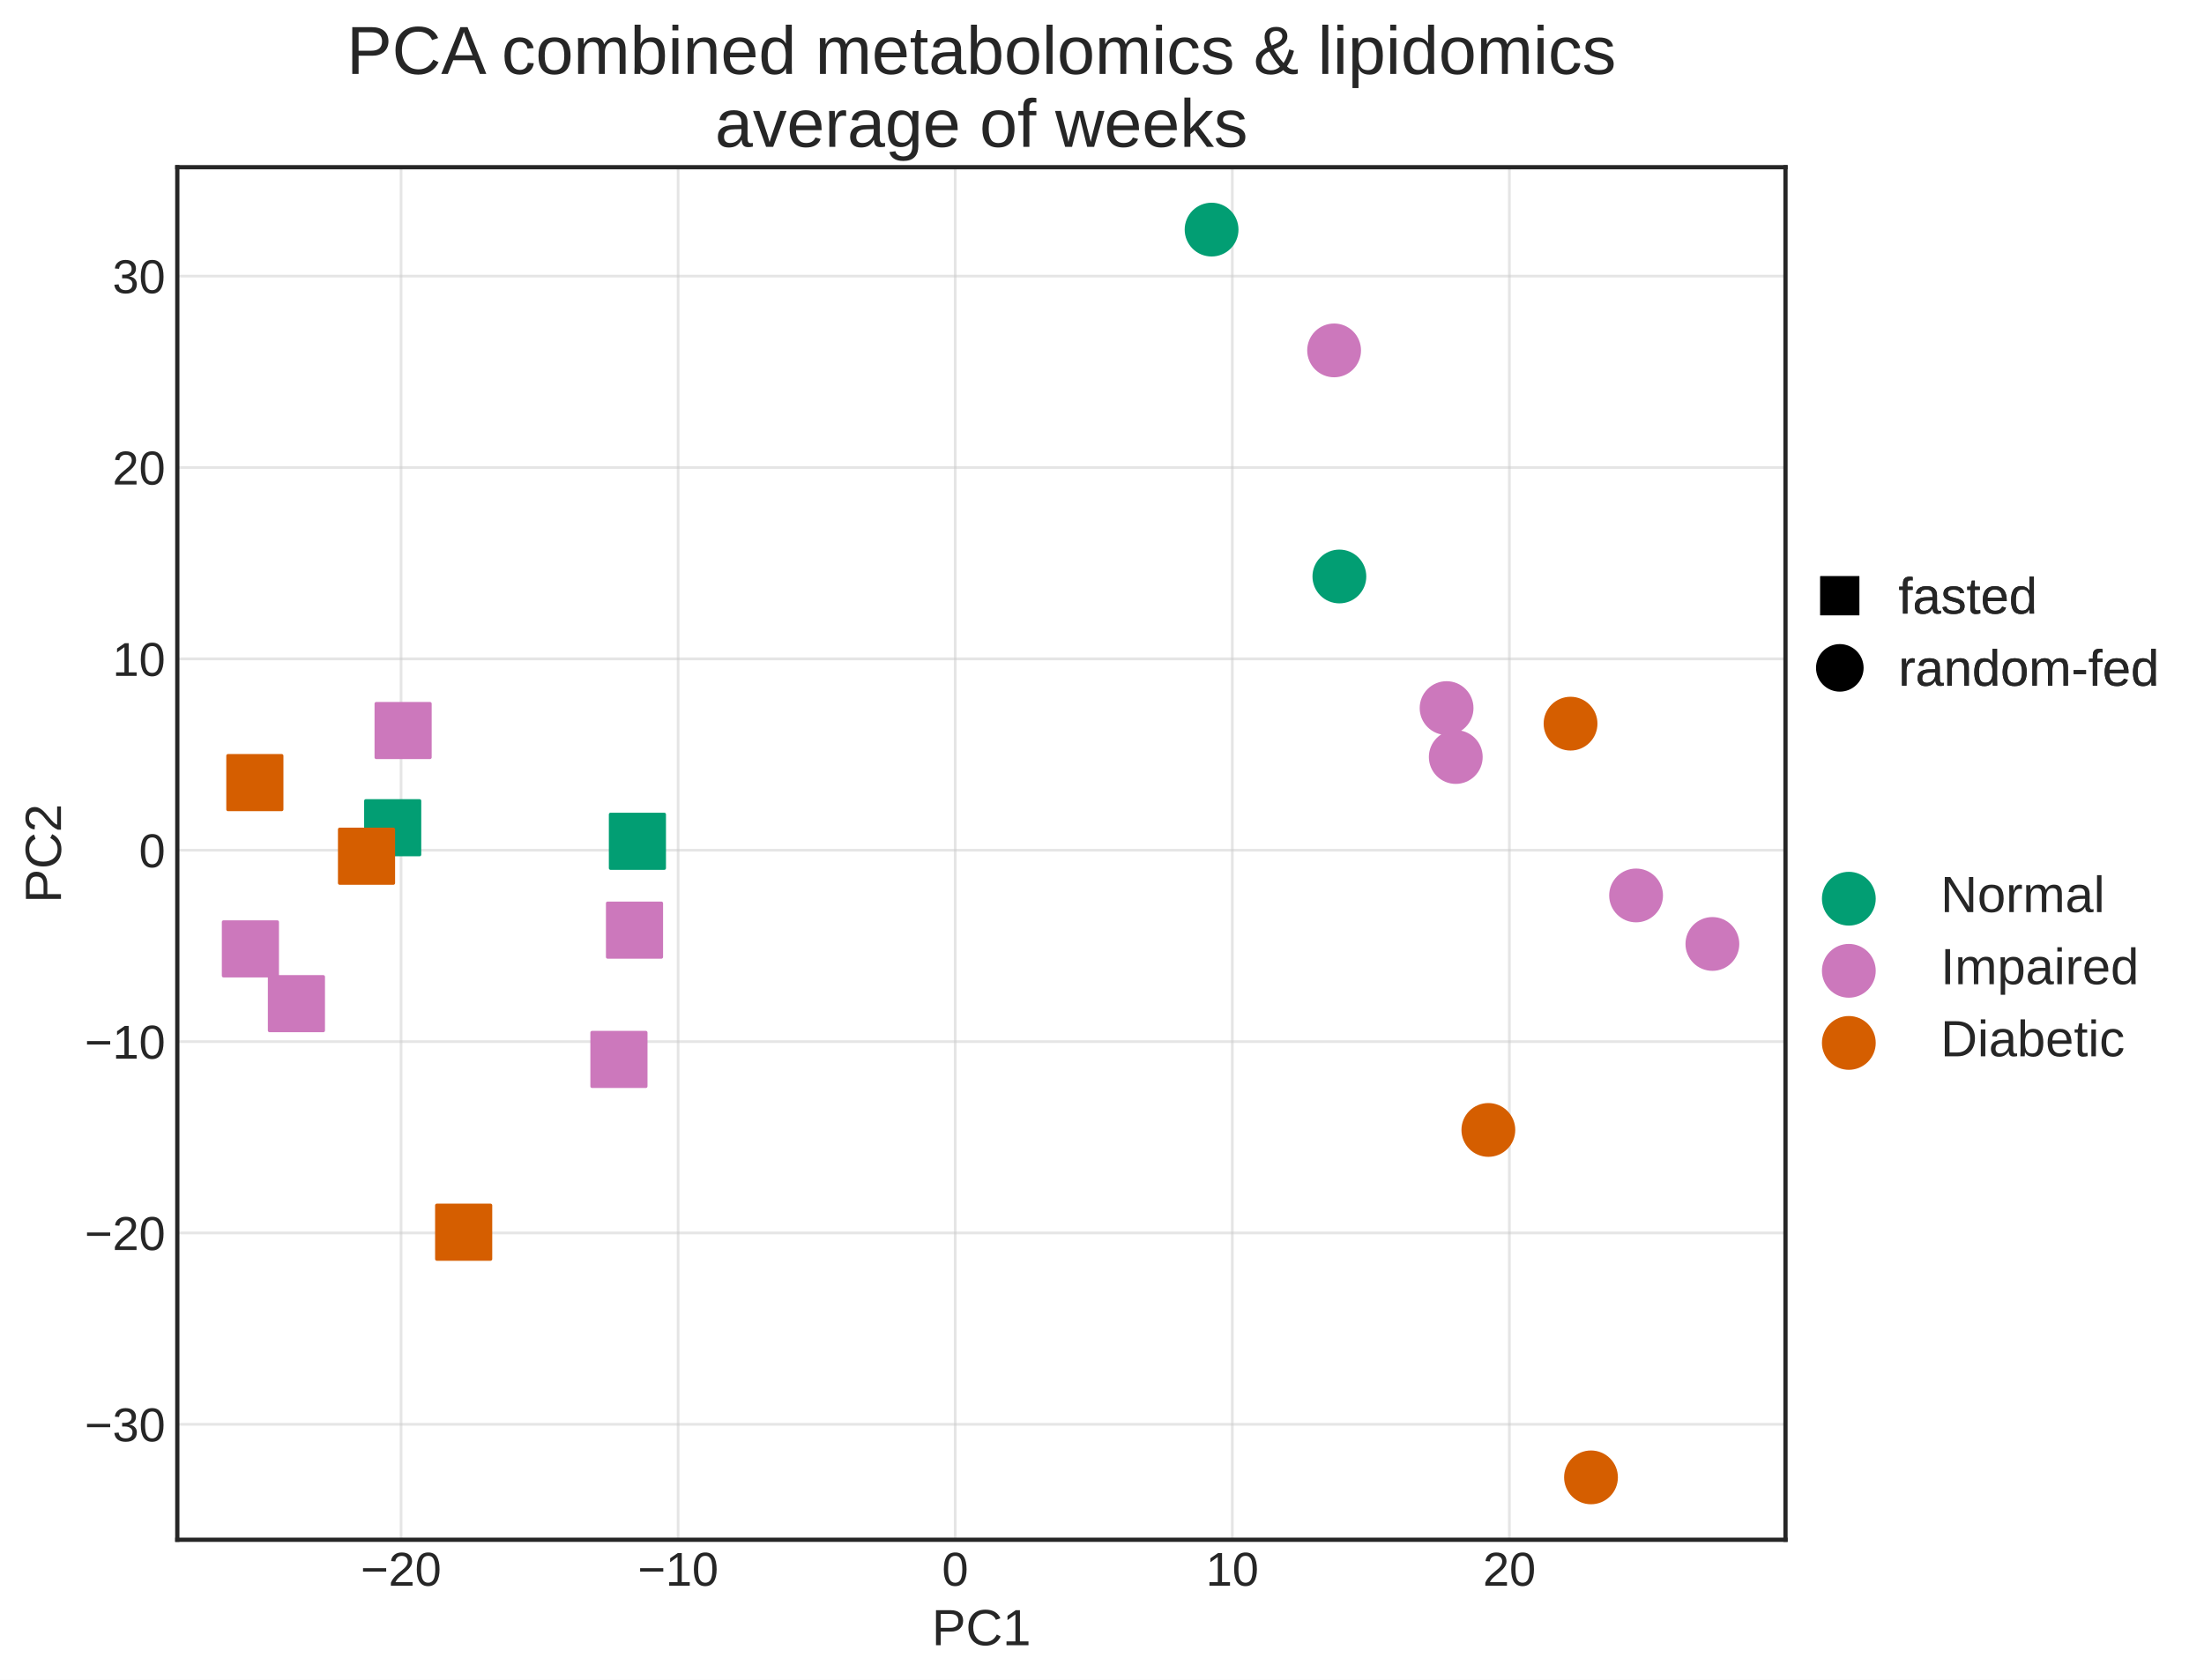
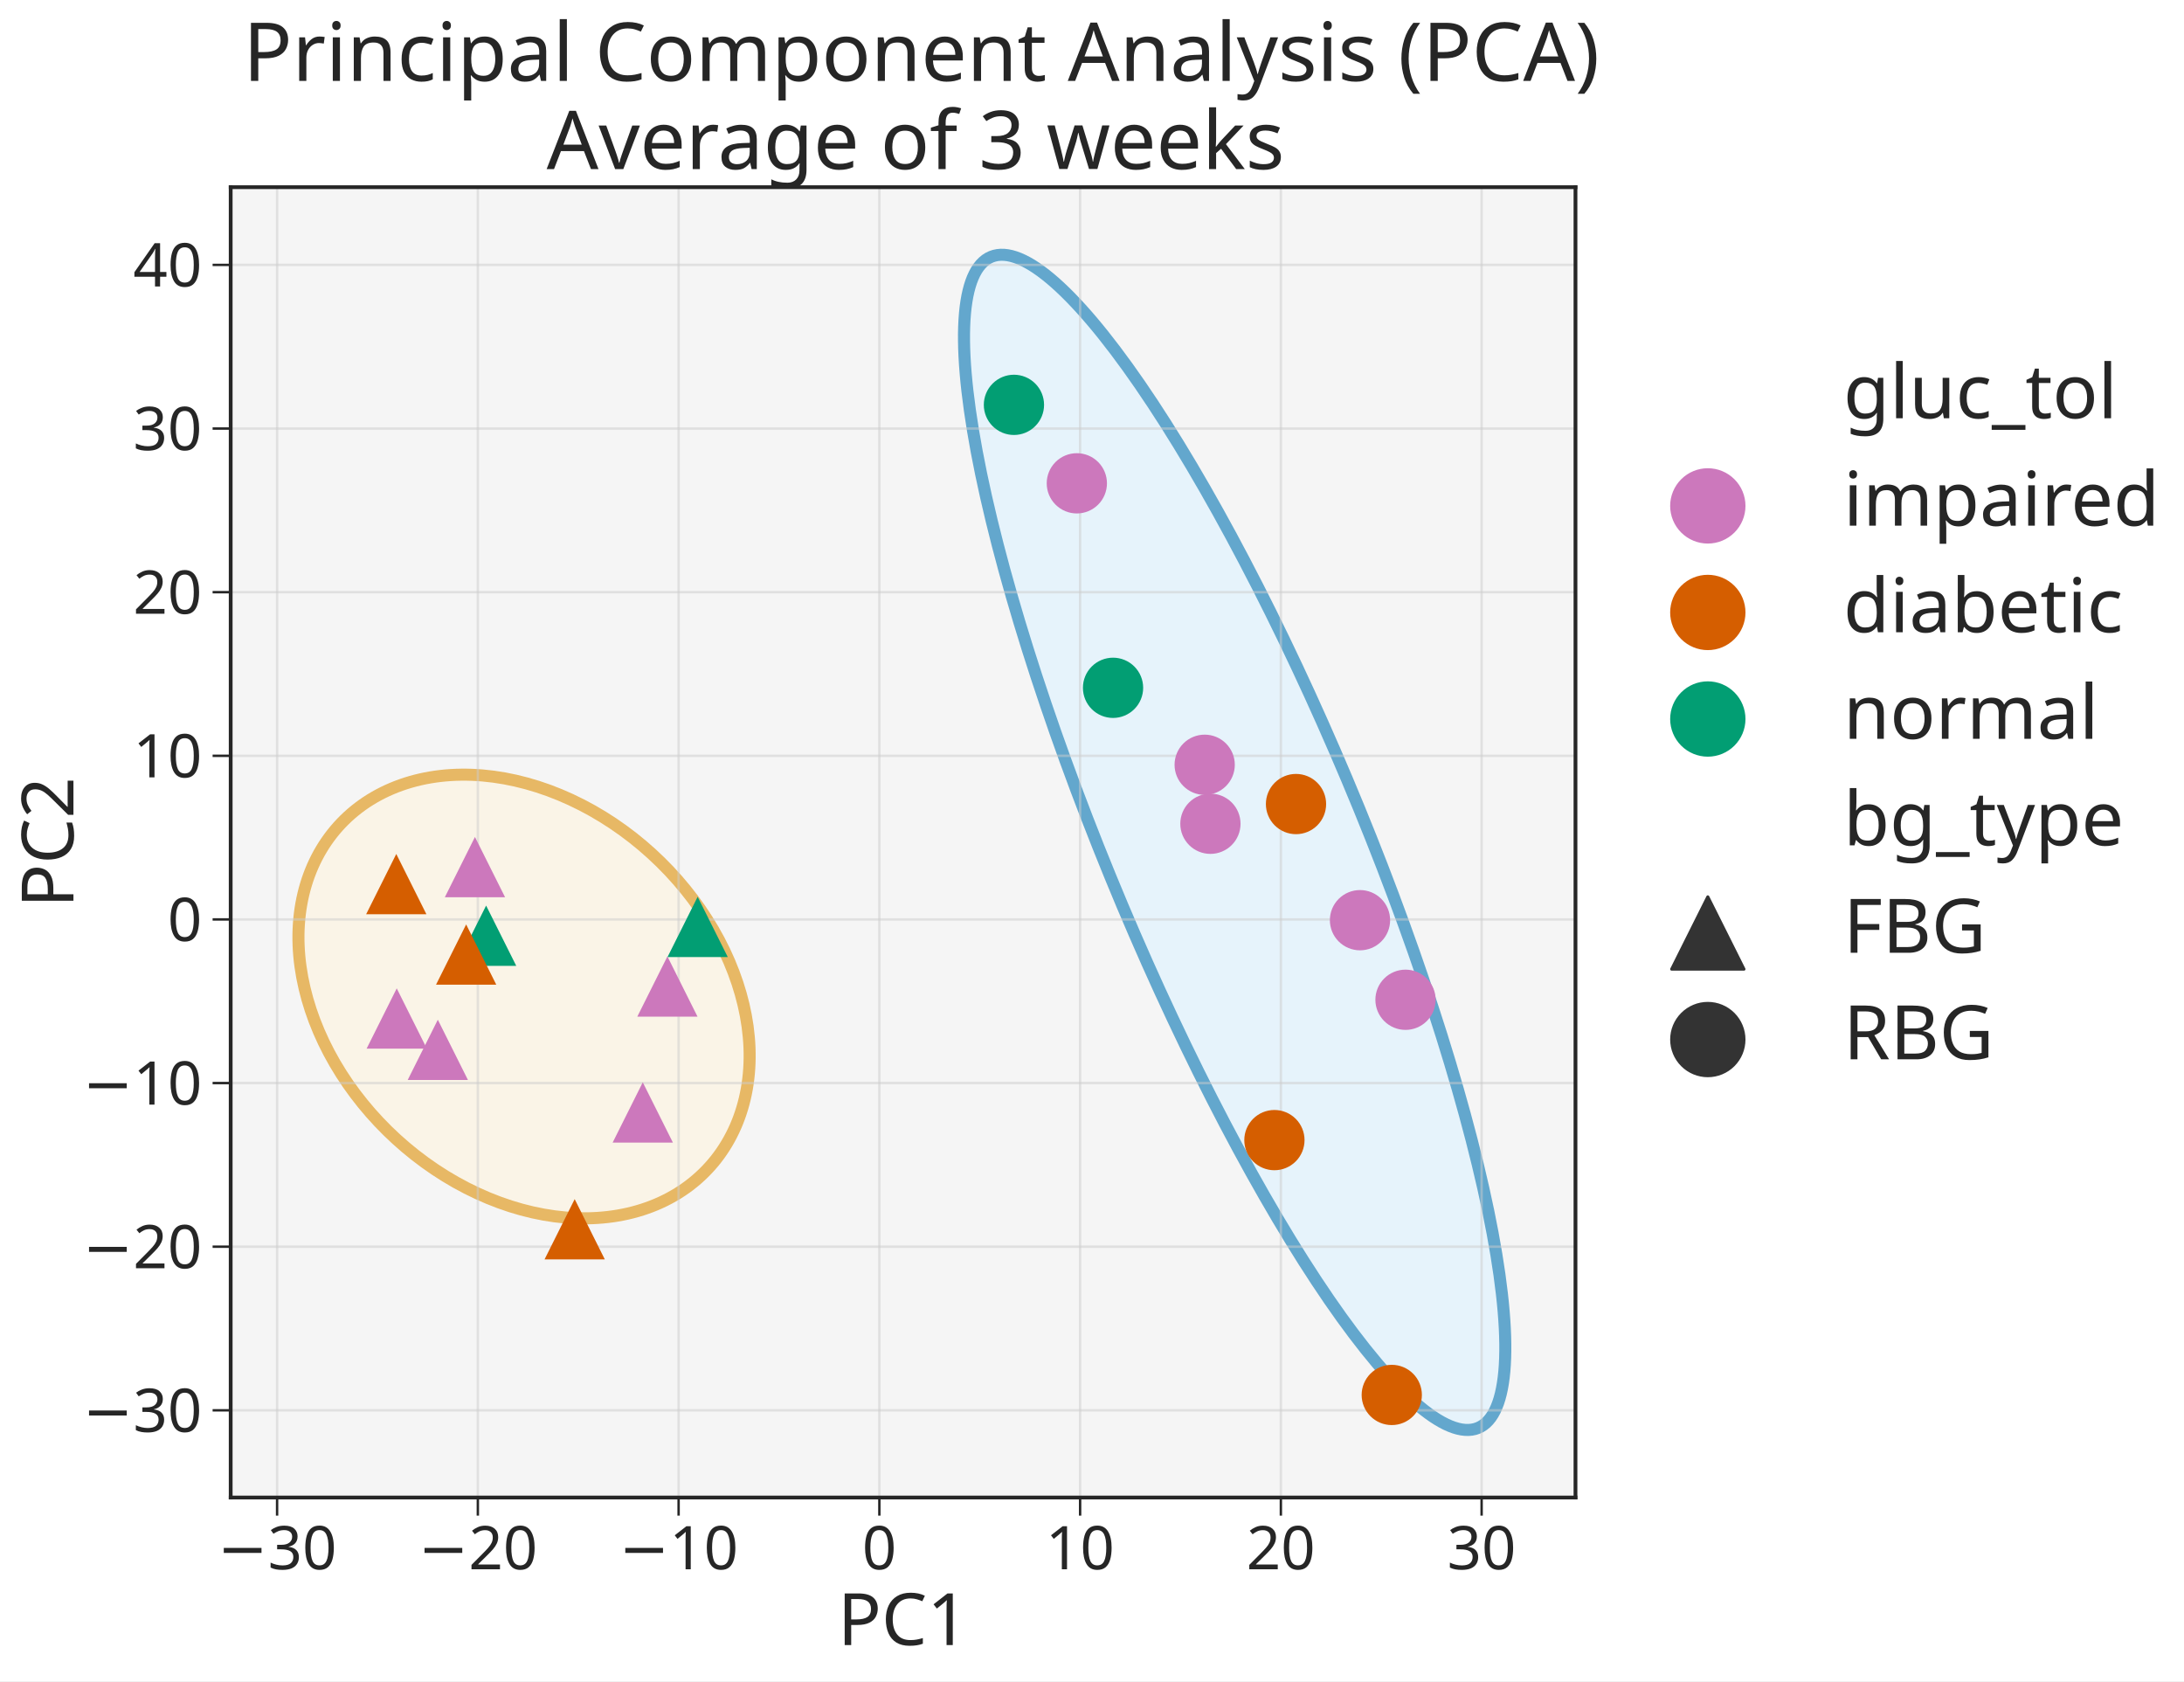
- <svg xmlns="http://www.w3.org/2000/svg" xmlns:xlink="http://www.w3.org/1999/xlink" height="494.327pt" version="1.1" viewBox="0 0 648.446 494.327" width="648.446pt">
+ <svg xmlns="http://www.w3.org/2000/svg" xmlns:xlink="http://www.w3.org/1999/xlink" width="724.969pt" height="557.943pt" viewBox="0 0 724.969 557.943" version="1.1">
  <defs>
-     <style type="text/css">*{stroke-linecap:butt;stroke-linejoin:round;}</style>
+     <style type="text/css">*{stroke-linejoin: round; stroke-linecap: butt}</style>
  </defs>
  <g id="figure_1">
    <g id="patch_1">
-       <path d="M 0 494.327  L 648.446 494.327  L 648.446 0  L 0 0  z " style="fill:#ffffff;" />
+       <path d="M 0 557.943  L 724.969 557.943  L 724.969 0  L 0 0  z " style="fill: #ffffff" />
    </g>
    <g id="axes_1">
      <g id="patch_2">
-         <path d="M 52.165 453.106  L 525.315 453.106  L 525.315 49.206  L 52.165 49.206  z " style="fill:#ffffff;" />
+         <path d="M 76.574 497.004  L 522.974 497.004  L 522.974 62.124  L 76.574 62.124  z " style="fill: #f5f5f5" />
+       </g>
+       <g id="patch_3">
+         <path d="M 234.652 305.103  C 223.018 286.798 205.464 271.939 185.856 263.799  C 166.248 255.659 146.186 254.903 130.089 261.696  C 113.993 268.49 103.176 282.279 100.02 300.026  C 96.865 317.774 101.628 338.031 113.262 356.336  C 124.896 374.641 142.45 389.5 162.059 397.64  C 181.667 405.78 201.729 406.536 217.825 399.743  C 233.922 392.949 244.739 379.16 247.894 361.413  C 251.05 343.665 246.286 323.408 234.652 305.103  z " clip-path="url(#pdfc7c5b598)" style="fill: #fef3de; opacity: 0.6; stroke: #de8f05; stroke-width: 4; stroke-linejoin: miter" />
+       </g>
+       <g id="patch_4">
+         <path d="M 451.153 268.321  C 429.994 216.689 405.346 168.348 382.637 133.947  C 359.928 99.545 341.012 81.891 330.056 84.873  C 319.1 87.854 316.998 111.228 324.212 149.846  C 331.427 188.464 347.369 239.174 368.528 290.807  C 389.687 342.439 414.335 390.78 437.044 425.181  C 459.753 459.583 478.668 477.237 489.624 474.255  C 500.58 471.274 502.683 447.9 495.468 409.282  C 488.254 370.664 472.312 319.954 451.153 268.321  z " clip-path="url(#pdfc7c5b598)" style="fill: #dcf2ff; opacity: 0.6; stroke: #0173b2; stroke-width: 4; stroke-linejoin: miter" />
      </g>
      <g id="matplotlib.axis_1">
        <g id="xtick_1">
          <g id="line2d_1">
-             <path clip-path="url(#p4d669d2fd8)" d="M 117.997 453.106  L 117.997 49.206  " style="fill:none;stroke:#cccccc;stroke-linecap:round;stroke-opacity:0.5;stroke-width:0.8;" />
-           </g>
-           <g id="line2d_2" />
+             <path d="M 91.979 497.004  L 91.979 62.124  " clip-path="url(#pdfc7c5b598)" style="fill: none; stroke: #cccccc; stroke-opacity: 0.5; stroke-width: 0.8; stroke-linecap: round" />
+           </g>
+           <g id="line2d_2">
+             <defs>
+               <path id="m3cf38b9402" d="M 0 0  L 0 6  " style="stroke: #262626; stroke-width: 0.8" />
+             </defs>
+             <g>
+               <use xlink:href="#m3cf38b9402" x="91.979" y="497.004" style="fill: #262626; stroke: #262626; stroke-width: 0.8" />
+             </g>
+           </g>
          <g id="text_1">
-             <text style="fill:#262626;font-family:Arial;font-size:14px;font-stretch:normal;font-style:normal;font-weight:normal;text-anchor:middle;" transform="rotate(-0, 117.9968, 466.6266)" x="117.997" y="466.627">−20</text>
+             <text style="fill: #262626; font: 20px 'sans-serif'; text-anchor: middle" x="91.979" y="520.82" transform="rotate(-0, 91.97939, 520.8196)">−30</text>
          </g>
        </g>
        <g id="xtick_2">
          <g id="line2d_3">
-             <path clip-path="url(#p4d669d2fd8)" d="M 199.517 453.106  L 199.517 49.206  " style="fill:none;stroke:#cccccc;stroke-linecap:round;stroke-opacity:0.5;stroke-width:0.8;" />
-           </g>
-           <g id="line2d_4" />
+             <path d="M 158.619 497.004  L 158.619 62.124  " clip-path="url(#pdfc7c5b598)" style="fill: none; stroke: #cccccc; stroke-opacity: 0.5; stroke-width: 0.8; stroke-linecap: round" />
+           </g>
+           <g id="line2d_4">
+             <g>
+               <use xlink:href="#m3cf38b9402" x="158.619" y="497.004" style="fill: #262626; stroke: #262626; stroke-width: 0.8" />
+             </g>
+           </g>
          <g id="text_2">
-             <text style="fill:#262626;font-family:Arial;font-size:14px;font-stretch:normal;font-style:normal;font-weight:normal;text-anchor:middle;" transform="rotate(-0, 199.5171, 466.6266)" x="199.517" y="466.627">−10</text>
+             <text style="fill: #262626; font: 20px 'sans-serif'; text-anchor: middle" x="158.619" y="520.82" transform="rotate(-0, 158.6192, 520.8196)">−20</text>
          </g>
        </g>
        <g id="xtick_3">
          <g id="line2d_5">
-             <path clip-path="url(#p4d669d2fd8)" d="M 281.037 453.106  L 281.037 49.206  " style="fill:none;stroke:#cccccc;stroke-linecap:round;stroke-opacity:0.5;stroke-width:0.8;" />
-           </g>
-           <g id="line2d_6" />
+             <path d="M 225.259 497.004  L 225.259 62.124  " clip-path="url(#pdfc7c5b598)" style="fill: none; stroke: #cccccc; stroke-opacity: 0.5; stroke-width: 0.8; stroke-linecap: round" />
+           </g>
+           <g id="line2d_6">
+             <g>
+               <use xlink:href="#m3cf38b9402" x="225.259" y="497.004" style="fill: #262626; stroke: #262626; stroke-width: 0.8" />
+             </g>
+           </g>
          <g id="text_3">
-             <text style="fill:#262626;font-family:Arial;font-size:14px;font-stretch:normal;font-style:normal;font-weight:normal;text-anchor:middle;" transform="rotate(-0, 281.0373, 466.6266)" x="281.037" y="466.627">0</text>
+             <text style="fill: #262626; font: 20px 'sans-serif'; text-anchor: middle" x="225.259" y="520.82" transform="rotate(-0, 225.259, 520.8196)">−10</text>
          </g>
        </g>
        <g id="xtick_4">
          <g id="line2d_7">
-             <path clip-path="url(#p4d669d2fd8)" d="M 362.558 453.106  L 362.558 49.206  " style="fill:none;stroke:#cccccc;stroke-linecap:round;stroke-opacity:0.5;stroke-width:0.8;" />
-           </g>
-           <g id="line2d_8" />
+             <path d="M 291.899 497.004  L 291.899 62.124  " clip-path="url(#pdfc7c5b598)" style="fill: none; stroke: #cccccc; stroke-opacity: 0.5; stroke-width: 0.8; stroke-linecap: round" />
+           </g>
+           <g id="line2d_8">
+             <g>
+               <use xlink:href="#m3cf38b9402" x="291.899" y="497.004" style="fill: #262626; stroke: #262626; stroke-width: 0.8" />
+             </g>
+           </g>
          <g id="text_4">
-             <text style="fill:#262626;font-family:Arial;font-size:14px;font-stretch:normal;font-style:normal;font-weight:normal;text-anchor:middle;" transform="rotate(-0, 362.5576, 466.6266)" x="362.558" y="466.627">10</text>
+             <text style="fill: #262626; font: 20px 'sans-serif'; text-anchor: middle" x="291.899" y="520.82" transform="rotate(-0, 291.8988, 520.8196)">0</text>
          </g>
        </g>
        <g id="xtick_5">
          <g id="line2d_9">
-             <path clip-path="url(#p4d669d2fd8)" d="M 444.078 453.106  L 444.078 49.206  " style="fill:none;stroke:#cccccc;stroke-linecap:round;stroke-opacity:0.5;stroke-width:0.8;" />
-           </g>
-           <g id="line2d_10" />
+             <path d="M 358.539 497.004  L 358.539 62.124  " clip-path="url(#pdfc7c5b598)" style="fill: none; stroke: #cccccc; stroke-opacity: 0.5; stroke-width: 0.8; stroke-linecap: round" />
+           </g>
+           <g id="line2d_10">
+             <g>
+               <use xlink:href="#m3cf38b9402" x="358.539" y="497.004" style="fill: #262626; stroke: #262626; stroke-width: 0.8" />
+             </g>
+           </g>
          <g id="text_5">
-             <text style="fill:#262626;font-family:Arial;font-size:14px;font-stretch:normal;font-style:normal;font-weight:normal;text-anchor:middle;" transform="rotate(-0, 444.0779, 466.6266)" x="444.078" y="466.627">20</text>
-           </g>
-         </g>
-         <g id="text_6">
-           <text style="fill:#262626;font-family:Arial;font-size:15px;font-stretch:normal;font-style:normal;font-weight:normal;text-anchor:middle;" transform="rotate(-0, 288.7405, 484.1458)" x="288.74" y="484.146">PC1</text>
+             <text style="fill: #262626; font: 20px 'sans-serif'; text-anchor: middle" x="358.539" y="520.82" transform="rotate(-0, 358.5386, 520.8196)">10</text>
+           </g>
+         </g>
+         <g id="xtick_6">
+           <g id="line2d_11">
+             <path d="M 425.178 497.004  L 425.178 62.124  " clip-path="url(#pdfc7c5b598)" style="fill: none; stroke: #cccccc; stroke-opacity: 0.5; stroke-width: 0.8; stroke-linecap: round" />
+           </g>
+           <g id="line2d_12">
+             <g>
+               <use xlink:href="#m3cf38b9402" x="425.178" y="497.004" style="fill: #262626; stroke: #262626; stroke-width: 0.8" />
+             </g>
+           </g>
+           <g id="text_6">
+             <text style="fill: #262626; font: 20px 'sans-serif'; text-anchor: middle" x="425.178" y="520.82" transform="rotate(-0, 425.1784, 520.8196)">20</text>
+           </g>
+         </g>
+         <g id="xtick_7">
+           <g id="line2d_13">
+             <path d="M 491.818 497.004  L 491.818 62.124  " clip-path="url(#pdfc7c5b598)" style="fill: none; stroke: #cccccc; stroke-opacity: 0.5; stroke-width: 0.8; stroke-linecap: round" />
+           </g>
+           <g id="line2d_14">
+             <g>
+               <use xlink:href="#m3cf38b9402" x="491.818" y="497.004" style="fill: #262626; stroke: #262626; stroke-width: 0.8" />
+             </g>
+           </g>
+           <g id="text_7">
+             <text style="fill: #262626; font: 20px 'sans-serif'; text-anchor: middle" x="491.818" y="520.82" transform="rotate(-0, 491.8182, 520.8196)">30</text>
+           </g>
+         </g>
+         <g id="text_8">
+           <text style="fill: #262626; font: 24px 'sans-serif'; text-anchor: middle" x="299.774" y="545.973" transform="rotate(-0, 299.7738, 545.9734)">PC1</text>
        </g>
      </g>
      <g id="matplotlib.axis_2">
        <g id="ytick_1">
-           <g id="line2d_11">
-             <path clip-path="url(#p4d669d2fd8)" d="M 52.165 419.138  L 525.315 419.138  " style="fill:none;stroke:#cccccc;stroke-linecap:round;stroke-opacity:0.5;stroke-width:0.8;" />
-           </g>
-           <g id="line2d_12" />
-           <g id="text_7">
-             <text style="fill:#262626;font-family:Arial;font-size:14px;font-stretch:normal;font-style:normal;font-weight:normal;text-anchor:end;" transform="rotate(-0, 48.66547, 424.1482)" x="48.665" y="424.148">−30</text>
+           <g id="line2d_15">
+             <path d="M 76.574 468.057  L 522.974 468.057  " clip-path="url(#pdfc7c5b598)" style="fill: none; stroke: #cccccc; stroke-opacity: 0.5; stroke-width: 0.8; stroke-linecap: round" />
+           </g>
+           <g id="line2d_16">
+             <defs>
+               <path id="me2e86ccf66" d="M 0 0  L -6 0  " style="stroke: #262626; stroke-width: 0.8" />
+             </defs>
+             <g>
+               <use xlink:href="#me2e86ccf66" x="76.574" y="468.057" style="fill: #262626; stroke: #262626; stroke-width: 0.8" />
+             </g>
+           </g>
+           <g id="text_9">
+             <text style="fill: #262626; font: 20px 'sans-serif'; text-anchor: end" x="67.074" y="475.215" transform="rotate(-0, 67.07375, 475.2148)">−30</text>
          </g>
        </g>
        <g id="ytick_2">
-           <g id="line2d_13">
-             <path clip-path="url(#p4d669d2fd8)" d="M 52.165 362.824  L 525.315 362.824  " style="fill:none;stroke:#cccccc;stroke-linecap:round;stroke-opacity:0.5;stroke-width:0.8;" />
-           </g>
-           <g id="line2d_14" />
-           <g id="text_8">
-             <text style="fill:#262626;font-family:Arial;font-size:14px;font-stretch:normal;font-style:normal;font-weight:normal;text-anchor:end;" transform="rotate(-0, 48.66547, 367.8348)" x="48.665" y="367.835">−20</text>
+           <g id="line2d_17">
+             <path d="M 76.574 413.752  L 522.974 413.752  " clip-path="url(#pdfc7c5b598)" style="fill: none; stroke: #cccccc; stroke-opacity: 0.5; stroke-width: 0.8; stroke-linecap: round" />
+           </g>
+           <g id="line2d_18">
+             <g>
+               <use xlink:href="#me2e86ccf66" x="76.574" y="413.752" style="fill: #262626; stroke: #262626; stroke-width: 0.8" />
+             </g>
+           </g>
+           <g id="text_10">
+             <text style="fill: #262626; font: 20px 'sans-serif'; text-anchor: end" x="67.074" y="420.91" transform="rotate(-0, 67.07375, 420.9098)">−20</text>
          </g>
        </g>
        <g id="ytick_3">
-           <g id="line2d_15">
-             <path clip-path="url(#p4d669d2fd8)" d="M 52.165 306.511  L 525.315 306.511  " style="fill:none;stroke:#cccccc;stroke-linecap:round;stroke-opacity:0.5;stroke-width:0.8;" />
-           </g>
-           <g id="line2d_16" />
-           <g id="text_9">
-             <text style="fill:#262626;font-family:Arial;font-size:14px;font-stretch:normal;font-style:normal;font-weight:normal;text-anchor:end;" transform="rotate(-0, 48.66547, 311.5215)" x="48.665" y="311.521">−10</text>
+           <g id="line2d_19">
+             <path d="M 76.574 359.447  L 522.974 359.447  " clip-path="url(#pdfc7c5b598)" style="fill: none; stroke: #cccccc; stroke-opacity: 0.5; stroke-width: 0.8; stroke-linecap: round" />
+           </g>
+           <g id="line2d_20">
+             <g>
+               <use xlink:href="#me2e86ccf66" x="76.574" y="359.447" style="fill: #262626; stroke: #262626; stroke-width: 0.8" />
+             </g>
+           </g>
+           <g id="text_11">
+             <text style="fill: #262626; font: 20px 'sans-serif'; text-anchor: end" x="67.074" y="366.605" transform="rotate(-0, 67.07375, 366.6047)">−10</text>
          </g>
        </g>
        <g id="ytick_4">
-           <g id="line2d_17">
-             <path clip-path="url(#p4d669d2fd8)" d="M 52.165 250.198  L 525.315 250.198  " style="fill:none;stroke:#cccccc;stroke-linecap:round;stroke-opacity:0.5;stroke-width:0.8;" />
-           </g>
-           <g id="line2d_18" />
-           <g id="text_10">
-             <text style="fill:#262626;font-family:Arial;font-size:14px;font-stretch:normal;font-style:normal;font-weight:normal;text-anchor:end;" transform="rotate(-0, 48.66547, 255.2081)" x="48.665" y="255.208">0</text>
+           <g id="line2d_21">
+             <path d="M 76.574 305.142  L 522.974 305.142  " clip-path="url(#pdfc7c5b598)" style="fill: none; stroke: #cccccc; stroke-opacity: 0.5; stroke-width: 0.8; stroke-linecap: round" />
+           </g>
+           <g id="line2d_22">
+             <g>
+               <use xlink:href="#me2e86ccf66" x="76.574" y="305.142" style="fill: #262626; stroke: #262626; stroke-width: 0.8" />
+             </g>
+           </g>
+           <g id="text_12">
+             <text style="fill: #262626; font: 20px 'sans-serif'; text-anchor: end" x="67.074" y="312.3" transform="rotate(-0, 67.07375, 312.2996)">0</text>
          </g>
        </g>
        <g id="ytick_5">
-           <g id="line2d_19">
-             <path clip-path="url(#p4d669d2fd8)" d="M 52.165 193.884  L 525.315 193.884  " style="fill:none;stroke:#cccccc;stroke-linecap:round;stroke-opacity:0.5;stroke-width:0.8;" />
-           </g>
-           <g id="line2d_20" />
-           <g id="text_11">
-             <text style="fill:#262626;font-family:Arial;font-size:14px;font-stretch:normal;font-style:normal;font-weight:normal;text-anchor:end;" transform="rotate(-0, 48.66547, 198.8947)" x="48.665" y="198.895">10</text>
+           <g id="line2d_23">
+             <path d="M 76.574 250.837  L 522.974 250.837  " clip-path="url(#pdfc7c5b598)" style="fill: none; stroke: #cccccc; stroke-opacity: 0.5; stroke-width: 0.8; stroke-linecap: round" />
+           </g>
+           <g id="line2d_24">
+             <g>
+               <use xlink:href="#me2e86ccf66" x="76.574" y="250.837" style="fill: #262626; stroke: #262626; stroke-width: 0.8" />
+             </g>
+           </g>
+           <g id="text_13">
+             <text style="fill: #262626; font: 20px 'sans-serif'; text-anchor: end" x="67.074" y="257.995" transform="rotate(-0, 67.07375, 257.9945)">10</text>
          </g>
        </g>
        <g id="ytick_6">
-           <g id="line2d_21">
-             <path clip-path="url(#p4d669d2fd8)" d="M 52.165 137.571  L 525.315 137.571  " style="fill:none;stroke:#cccccc;stroke-linecap:round;stroke-opacity:0.5;stroke-width:0.8;" />
-           </g>
-           <g id="line2d_22" />
-           <g id="text_12">
-             <text style="fill:#262626;font-family:Arial;font-size:14px;font-stretch:normal;font-style:normal;font-weight:normal;text-anchor:end;" transform="rotate(-0, 48.66547, 142.5814)" x="48.665" y="142.581">20</text>
+           <g id="line2d_25">
+             <path d="M 76.574 196.532  L 522.974 196.532  " clip-path="url(#pdfc7c5b598)" style="fill: none; stroke: #cccccc; stroke-opacity: 0.5; stroke-width: 0.8; stroke-linecap: round" />
+           </g>
+           <g id="line2d_26">
+             <g>
+               <use xlink:href="#me2e86ccf66" x="76.574" y="196.532" style="fill: #262626; stroke: #262626; stroke-width: 0.8" />
+             </g>
+           </g>
+           <g id="text_14">
+             <text style="fill: #262626; font: 20px 'sans-serif'; text-anchor: end" x="67.074" y="203.689" transform="rotate(-0, 67.07375, 203.6894)">20</text>
          </g>
        </g>
        <g id="ytick_7">
-           <g id="line2d_23">
-             <path clip-path="url(#p4d669d2fd8)" d="M 52.165 81.258  L 525.315 81.258  " style="fill:none;stroke:#cccccc;stroke-linecap:round;stroke-opacity:0.5;stroke-width:0.8;" />
-           </g>
-           <g id="line2d_24" />
-           <g id="text_13">
-             <text style="fill:#262626;font-family:Arial;font-size:14px;font-stretch:normal;font-style:normal;font-weight:normal;text-anchor:end;" transform="rotate(-0, 48.66547, 86.268)" x="48.665" y="86.268">30</text>
-           </g>
-         </g>
-         <g id="text_14">
-           <text style="fill:#262626;font-family:Arial;font-size:15px;font-stretch:normal;font-style:normal;font-weight:normal;text-anchor:middle;" transform="rotate(-90, 17.93672, 251.1556)" x="17.937" y="251.156">PC2</text>
+           <g id="line2d_27">
+             <path d="M 76.574 142.227  L 522.974 142.227  " clip-path="url(#pdfc7c5b598)" style="fill: none; stroke: #cccccc; stroke-opacity: 0.5; stroke-width: 0.8; stroke-linecap: round" />
+           </g>
+           <g id="line2d_28">
+             <g>
+               <use xlink:href="#me2e86ccf66" x="76.574" y="142.227" style="fill: #262626; stroke: #262626; stroke-width: 0.8" />
+             </g>
+           </g>
+           <g id="text_15">
+             <text style="fill: #262626; font: 20px 'sans-serif'; text-anchor: end" x="67.074" y="149.384" transform="rotate(-0, 67.07375, 149.3844)">30</text>
+           </g>
+         </g>
+         <g id="ytick_8">
+           <g id="line2d_29">
+             <path d="M 76.574 87.921  L 522.974 87.921  " clip-path="url(#pdfc7c5b598)" style="fill: none; stroke: #cccccc; stroke-opacity: 0.5; stroke-width: 0.8; stroke-linecap: round" />
+           </g>
+           <g id="line2d_30">
+             <g>
+               <use xlink:href="#me2e86ccf66" x="76.574" y="87.921" style="fill: #262626; stroke: #262626; stroke-width: 0.8" />
+             </g>
+           </g>
+           <g id="text_16">
+             <text style="fill: #262626; font: 20px 'sans-serif'; text-anchor: end" x="67.074" y="95.079" transform="rotate(-0, 67.07375, 95.07928)">40</text>
+           </g>
+         </g>
+         <g id="text_17">
+           <text style="fill: #262626; font: 24px 'sans-serif'; text-anchor: middle" x="24.379" y="279.564" transform="rotate(-90, 24.37875, 279.564)">PC2</text>
        </g>
      </g>
      <g id="PathCollection_1">
-         <defs>
-           <path d="M 0 7.416  C 1.967 7.416 3.853 6.635 5.244 5.244  C 6.635 3.853 7.416 1.967 7.416 0  C 7.416 -1.967 6.635 -3.853 5.244 -5.244  C 3.853 -6.635 1.967 -7.416 0 -7.416  C -1.967 -7.416 -3.853 -6.635 -5.244 -5.244  C -6.635 -3.853 -7.416 -1.967 -7.416 0  C -7.416 1.967 -6.635 3.853 -5.244 5.244  C -3.853 6.635 -1.967 7.416 0 7.416  z " id="m654f7d17fa" style="stroke:#029e73;" />
-         </defs>
-         <g clip-path="url(#p4d669d2fd8)">
-           <use style="fill:#029e73;stroke:#029e73;" x="356.464" xlink:href="#m654f7d17fa" y="67.565" />
-         </g>
-       </g>
-       <g id="PathCollection_2">
-         <defs>
-           <path d="M -7.906 7.906  L 7.906 7.906  L 7.906 -7.906  L -7.906 -7.906  z " id="m4aedb04366" style="stroke:#029e73;" />
-         </defs>
-         <g clip-path="url(#p4d669d2fd8)">
-           <use style="fill:#029e73;stroke:#029e73;" x="187.535" xlink:href="#m4aedb04366" y="247.562" />
-         </g>
-       </g>
-       <g id="PathCollection_3">
-         <g clip-path="url(#p4d669d2fd8)">
-           <use style="fill:#029e73;stroke:#029e73;" x="394.064" xlink:href="#m654f7d17fa" y="169.642" />
-         </g>
-       </g>
-       <g id="PathCollection_4">
-         <g clip-path="url(#p4d669d2fd8)">
-           <use style="fill:#029e73;stroke:#029e73;" x="115.536" xlink:href="#m4aedb04366" y="243.578" />
-         </g>
-       </g>
-       <g id="PathCollection_5">
-         <defs>
-           <path d="M 0 7.416  C 1.967 7.416 3.853 6.635 5.244 5.244  C 6.635 3.853 7.416 1.967 7.416 0  C 7.416 -1.967 6.635 -3.853 5.244 -5.244  C 3.853 -6.635 1.967 -7.416 0 -7.416  C -1.967 -7.416 -3.853 -6.635 -5.244 -5.244  C -6.635 -3.853 -7.416 -1.967 -7.416 0  C -7.416 1.967 -6.635 3.853 -5.244 5.244  C -3.853 6.635 -1.967 7.416 0 7.416  z " id="mc45efec01c" style="stroke:#cc78bc;" />
-         </defs>
-         <g clip-path="url(#p4d669d2fd8)">
-           <use style="fill:#cc78bc;stroke:#cc78bc;" x="428.307" xlink:href="#mc45efec01c" y="222.766" />
-         </g>
-       </g>
-       <g id="PathCollection_6">
-         <defs>
-           <path d="M -7.906 7.906  L 7.906 7.906  L 7.906 -7.906  L -7.906 -7.906  z " id="m3c194df339" style="stroke:#cc78bc;" />
-         </defs>
-         <g clip-path="url(#p4d669d2fd8)">
-           <use style="fill:#cc78bc;stroke:#cc78bc;" x="73.672" xlink:href="#m3c194df339" y="279.226" />
-         </g>
-       </g>
-       <g id="PathCollection_7">
-         <g clip-path="url(#p4d669d2fd8)">
-           <use style="fill:#cc78bc;stroke:#cc78bc;" x="481.359" xlink:href="#mc45efec01c" y="263.5" />
-         </g>
-       </g>
-       <g id="PathCollection_8">
-         <g clip-path="url(#p4d669d2fd8)">
-           <use style="fill:#cc78bc;stroke:#cc78bc;" x="87.21" xlink:href="#m3c194df339" y="295.348" />
-         </g>
-       </g>
-       <g id="PathCollection_9">
-         <g clip-path="url(#p4d669d2fd8)">
-           <use style="fill:#cc78bc;stroke:#cc78bc;" x="425.604" xlink:href="#mc45efec01c" y="208.368" />
-         </g>
-       </g>
-       <g id="PathCollection_10">
-         <g clip-path="url(#p4d669d2fd8)">
-           <use style="fill:#cc78bc;stroke:#cc78bc;" x="186.677" xlink:href="#m3c194df339" y="273.709" />
-         </g>
-       </g>
-       <g id="PathCollection_11">
-         <g clip-path="url(#p4d669d2fd8)">
-           <use style="fill:#cc78bc;stroke:#cc78bc;" x="392.512" xlink:href="#mc45efec01c" y="103.111" />
-         </g>
-       </g>
-       <g id="PathCollection_12">
-         <g clip-path="url(#p4d669d2fd8)">
-           <use style="fill:#cc78bc;stroke:#cc78bc;" x="118.6" xlink:href="#m3c194df339" y="214.972" />
-         </g>
-       </g>
-       <g id="PathCollection_13">
-         <g clip-path="url(#p4d669d2fd8)">
-           <use style="fill:#cc78bc;stroke:#cc78bc;" x="503.809" xlink:href="#mc45efec01c" y="277.779" />
-         </g>
-       </g>
-       <g id="PathCollection_14">
-         <g clip-path="url(#p4d669d2fd8)">
-           <use style="fill:#cc78bc;stroke:#cc78bc;" x="182.099" xlink:href="#m3c194df339" y="311.759" />
-         </g>
-       </g>
-       <g id="PathCollection_15">
-         <defs>
-           <path d="M 0 7.416  C 1.967 7.416 3.853 6.635 5.244 5.244  C 6.635 3.853 7.416 1.967 7.416 0  C 7.416 -1.967 6.635 -3.853 5.244 -5.244  C 3.853 -6.635 1.967 -7.416 0 -7.416  C -1.967 -7.416 -3.853 -6.635 -5.244 -5.244  C -6.635 -3.853 -7.416 -1.967 -7.416 0  C -7.416 1.967 -6.635 3.853 -5.244 5.244  C -3.853 6.635 -1.967 7.416 0 7.416  z " id="mc7cb8548cd" style="stroke:#d55e00;" />
-         </defs>
-         <g clip-path="url(#p4d669d2fd8)">
-           <use style="fill:#d55e00;stroke:#d55e00;" x="468.094" xlink:href="#mc7cb8548cd" y="434.747" />
-         </g>
-       </g>
-       <g id="PathCollection_16">
-         <defs>
-           <path d="M -7.906 7.906  L 7.906 7.906  L 7.906 -7.906  L -7.906 -7.906  z " id="ma5e084d0da" style="stroke:#d55e00;" />
-         </defs>
-         <g clip-path="url(#p4d669d2fd8)">
-           <use style="fill:#d55e00;stroke:#d55e00;" x="136.418" xlink:href="#ma5e084d0da" y="362.601" />
-         </g>
-       </g>
-       <g id="PathCollection_17">
-         <g clip-path="url(#p4d669d2fd8)">
-           <use style="fill:#d55e00;stroke:#d55e00;" x="437.895" xlink:href="#mc7cb8548cd" y="332.51" />
-         </g>
-       </g>
-       <g id="PathCollection_18">
-         <g clip-path="url(#p4d669d2fd8)">
-           <use style="fill:#d55e00;stroke:#d55e00;" x="74.982" xlink:href="#ma5e084d0da" y="230.298" />
-         </g>
-       </g>
-       <g id="PathCollection_19">
-         <g clip-path="url(#p4d669d2fd8)">
-           <use style="fill:#d55e00;stroke:#d55e00;" x="462.076" xlink:href="#mc7cb8548cd" y="212.952" />
-         </g>
-       </g>
-       <g id="PathCollection_20">
-         <g clip-path="url(#p4d669d2fd8)">
-           <use style="fill:#d55e00;stroke:#d55e00;" x="107.835" xlink:href="#ma5e084d0da" y="251.961" />
-         </g>
-       </g>
-       <g id="patch_3">
-         <path d="M 52.165 453.106  L 52.165 49.206  " style="fill:none;stroke:#262626;stroke-linecap:square;stroke-linejoin:miter;stroke-width:1.25;" />
-       </g>
-       <g id="patch_4">
-         <path d="M 525.315 453.106  L 525.315 49.206  " style="fill:none;stroke:#262626;stroke-linecap:square;stroke-linejoin:miter;stroke-width:1.25;" />
-       </g>
+         <path d="M 131.693 328.024  L 121.693 348.024  L 141.693 348.024  z " clip-path="url(#pdfc7c5b598)" style="fill: #cc78bc" />
+         <path d="M 401.791 283.393  C 404.443 283.393 406.987 282.339 408.862 280.464  C 410.738 278.589 411.791 276.045 411.791 273.393  C 411.791 270.741 410.738 268.197 408.862 266.322  C 406.987 264.446 404.443 263.393 401.791 263.393  C 399.139 263.393 396.596 264.446 394.72 266.322  C 392.845 268.197 391.791 270.741 391.791 273.393  C 391.791 276.045 392.845 278.589 394.72 280.464  C 396.596 282.339 399.139 283.393 401.791 283.393  z " clip-path="url(#pdfc7c5b598)" style="fill: #cc78bc" />
+         <path d="M 145.331 338.426  L 135.331 358.426  L 155.331 358.426  z " clip-path="url(#pdfc7c5b598)" style="fill: #cc78bc" />
+         <path d="M 451.446 315.393  C 454.098 315.393 456.641 314.34 458.517 312.464  C 460.392 310.589 461.446 308.045 461.446 305.393  C 461.446 302.741 460.392 300.197 458.517 298.322  C 456.641 296.447 454.098 295.393 451.446 295.393  C 448.794 295.393 446.25 296.447 444.374 298.322  C 442.499 300.197 441.446 302.741 441.446 305.393  C 441.446 308.045 442.499 310.589 444.374 312.464  C 446.25 314.34 448.794 315.393 451.446 315.393  z " clip-path="url(#pdfc7c5b598)" style="fill: #cc78bc" />
+         <path d="M 221.544 317.414  L 211.544 337.414  L 231.544 337.414  z " clip-path="url(#pdfc7c5b598)" style="fill: #cc78bc" />
+         <path d="M 399.889 263.814  C 402.541 263.814 405.084 262.761 406.96 260.885  C 408.835 259.01 409.889 256.466 409.889 253.814  C 409.889 251.162 408.835 248.619 406.96 246.743  C 405.084 244.868 402.541 243.814 399.889 243.814  C 397.237 243.814 394.693 244.868 392.818 246.743  C 390.942 248.619 389.889 251.162 389.889 253.814  C 389.889 256.466 390.942 259.01 392.818 260.885  C 394.693 262.761 397.237 263.814 399.889 263.814  z " clip-path="url(#pdfc7c5b598)" style="fill: #cc78bc" />
+         <path d="M 190.762 397.969  L 180.762 417.969  L 200.762 417.969  z " clip-path="url(#pdfc7c5b598)" style="fill: #d55e00" />
+         <path d="M 461.991 472.957  C 464.643 472.957 467.187 471.903 469.062 470.028  C 470.938 468.153 471.991 465.609 471.991 462.957  C 471.991 460.305 470.938 457.761 469.062 455.886  C 467.187 454.011 464.643 452.957 461.991 452.957  C 459.339 452.957 456.796 454.011 454.92 455.886  C 453.045 457.761 451.991 460.305 451.991 462.957  C 451.991 465.609 453.045 468.153 454.92 470.028  C 456.796 471.903 459.339 472.957 461.991 472.957  z " clip-path="url(#pdfc7c5b598)" style="fill: #d55e00" />
+         <path d="M 131.542 283.418  L 121.542 303.418  L 141.542 303.418  z " clip-path="url(#pdfc7c5b598)" style="fill: #d55e00" />
+         <path d="M 423.038 388.383  C 425.69 388.383 428.234 387.329 430.109 385.454  C 431.985 383.579 433.038 381.035 433.038 378.383  C 433.038 375.731 431.985 373.187 430.109 371.312  C 428.234 369.437 425.69 368.383 423.038 368.383  C 420.386 368.383 417.842 369.437 415.967 371.312  C 414.092 373.187 413.038 375.731 413.038 378.383  C 413.038 381.035 414.092 383.579 415.967 385.454  C 417.842 387.329 420.386 388.383 423.038 388.383  z " clip-path="url(#pdfc7c5b598)" style="fill: #d55e00" />
+         <path d="M 231.579 297.624  L 221.579 317.624  L 241.579 317.624  z " clip-path="url(#pdfc7c5b598)" style="fill: #029e73" />
+         <path d="M 336.572 144.364  C 339.224 144.364 341.768 143.311 343.643 141.435  C 345.518 139.56 346.572 137.016 346.572 134.364  C 346.572 131.712 345.518 129.168 343.643 127.293  C 341.768 125.418 339.224 124.364 336.572 124.364  C 333.92 124.364 331.376 125.418 329.501 127.293  C 327.626 129.168 326.572 131.712 326.572 134.364  C 326.572 137.016 327.626 139.56 329.501 141.435  C 331.376 143.311 333.92 144.364 336.572 144.364  z " clip-path="url(#pdfc7c5b598)" style="fill: #029e73" />
+         <path d="M 157.658 277.774  L 147.658 297.774  L 167.658 297.774  z " clip-path="url(#pdfc7c5b598)" style="fill: #cc78bc" />
+         <path d="M 357.45 170.406  C 360.102 170.406 362.646 169.352 364.521 167.477  C 366.397 165.602 367.45 163.058 367.45 160.406  C 367.45 157.754 366.397 155.21 364.521 153.335  C 362.646 151.46 360.102 150.406 357.45 150.406  C 354.798 150.406 352.254 151.46 350.379 153.335  C 348.504 155.21 347.45 157.754 347.45 160.406  C 347.45 163.058 348.504 165.602 350.379 167.477  C 352.254 169.352 354.798 170.406 357.45 170.406  z " clip-path="url(#pdfc7c5b598)" style="fill: #cc78bc" />
+         <path d="M 161.365 300.544  L 151.365 320.544  L 171.365 320.544  z " clip-path="url(#pdfc7c5b598)" style="fill: #029e73" />
+         <path d="M 369.469 238.272  C 372.121 238.272 374.665 237.218 376.54 235.343  C 378.415 233.467 379.469 230.924 379.469 228.272  C 379.469 225.62 378.415 223.076 376.54 221.201  C 374.665 219.325 372.121 218.272 369.469 218.272  C 366.817 218.272 364.273 219.325 362.398 221.201  C 360.522 223.076 359.469 225.62 359.469 228.272  C 359.469 230.924 360.522 233.467 362.398 235.343  C 364.273 237.218 366.817 238.272 369.469 238.272  z " clip-path="url(#pdfc7c5b598)" style="fill: #029e73" />
+         <path d="M 154.736 306.802  L 144.736 326.802  L 164.736 326.802  z " clip-path="url(#pdfc7c5b598)" style="fill: #d55e00" />
+         <path d="M 430.204 276.851  C 432.856 276.851 435.4 275.797 437.276 273.922  C 439.151 272.046 440.204 269.503 440.204 266.851  C 440.204 264.199 439.151 261.655 437.276 259.78  C 435.4 257.904 432.856 256.851 430.204 256.851  C 427.552 256.851 425.009 257.904 423.133 259.78  C 421.258 261.655 420.204 264.199 420.204 266.851  C 420.204 269.503 421.258 272.046 423.133 273.922  C 425.009 275.797 427.552 276.851 430.204 276.851  z " clip-path="url(#pdfc7c5b598)" style="fill: #d55e00" />
+         <path d="M 213.364 359.2  L 203.364 379.2  L 223.364 379.2  z " clip-path="url(#pdfc7c5b598)" style="fill: #cc78bc" />
+         <path d="M 466.552 341.807  C 469.204 341.807 471.748 340.754 473.623 338.878  C 475.498 337.003 476.552 334.459 476.552 331.807  C 476.552 329.155 475.498 326.611 473.623 324.736  C 471.748 322.861 469.204 321.807 466.552 321.807  C 463.9 321.807 461.356 322.861 459.481 324.736  C 457.606 326.611 456.552 329.155 456.552 331.807  C 456.552 334.459 457.606 337.003 459.481 338.878  C 461.356 340.754 463.9 341.807 466.552 341.807  z " clip-path="url(#pdfc7c5b598)" style="fill: #cc78bc" />
+       </g>
+       <g id="PathCollection_2" />
+       <g id="PathCollection_3" />
+       <g id="PathCollection_4" />
+       <g id="PathCollection_5" />
+       <g id="PathCollection_6" />
      <g id="patch_5">
-         <path d="M 52.165 453.106  L 525.315 453.106  " style="fill:none;stroke:#262626;stroke-linecap:square;stroke-linejoin:miter;stroke-width:1.25;" />
+         <path d="M 76.574 497.004  L 76.574 62.124  " style="fill: none; stroke: #262626; stroke-width: 1.25; stroke-linejoin: miter; stroke-linecap: square" />
      </g>
      <g id="patch_6">
-         <path d="M 52.165 49.206  L 525.315 49.206  " style="fill:none;stroke:#262626;stroke-linecap:square;stroke-linejoin:miter;stroke-width:1.25;" />
-       </g>
-       <g id="text_15">
-         <text style="fill:#262626;font-family:Arial;font-size:20px;font-stretch:normal;font-style:normal;font-weight:normal;" transform="translate(102.003 21.75937)">PCA combined metabolomics &amp; lipidomics</text>
-         <text style="fill:#262626;font-family:Arial;font-size:20px;font-stretch:normal;font-style:normal;font-weight:normal;" transform="translate(210.367 43.20562)">average of weeks</text>
+         <path d="M 522.974 497.004  L 522.974 62.124  " style="fill: none; stroke: #262626; stroke-width: 1.25; stroke-linejoin: miter; stroke-linecap: square" />
+       </g>
+       <g id="patch_7">
+         <path d="M 76.574 497.004  L 522.974 497.004  " style="fill: none; stroke: #262626; stroke-width: 1.25; stroke-linejoin: miter; stroke-linecap: square" />
+       </g>
+       <g id="patch_8">
+         <path d="M 76.574 62.124  L 522.974 62.124  " style="fill: none; stroke: #262626; stroke-width: 1.25; stroke-linejoin: miter; stroke-linecap: square" />
+       </g>
+       <g id="text_18">
+         <text style="fill: #262626; font: 27px 'sans-serif'" transform="translate(80.68773 26.85516)">Principal Component Analysis (PCA)</text>
+         <text style="fill: #262626; font: 27px 'sans-serif'" transform="translate(181.4505 56.124)">Average of 3 weeks</text>
      </g>
      <g id="legend_1">
-         <g id="PathCollection_21">
-           <g>
-             <use style="fill:#029e73;stroke:#029e73;" x="543.95" xlink:href="#m654f7d17fa" y="264.464" />
-           </g>
-         </g>
-         <g id="text_16">
-           <text style="fill:#262626;font-family:Arial;font-size:15px;font-stretch:normal;font-style:normal;font-weight:normal;text-anchor:start;" transform="rotate(-0, 570.9497, 268.4014)" x="570.95" y="268.401">Normal</text>
-         </g>
-         <g id="PathCollection_22">
-           <g>
-             <use style="fill:#cc78bc;stroke:#cc78bc;" x="543.95" xlink:href="#mc45efec01c" y="285.682" />
-           </g>
-         </g>
-         <g id="text_17">
-           <text style="fill:#262626;font-family:Arial;font-size:15px;font-stretch:normal;font-style:normal;font-weight:normal;text-anchor:start;" transform="rotate(-0, 570.9497, 289.6194)" x="570.95" y="289.619">Impaired</text>
-         </g>
-         <g id="PathCollection_23">
-           <g>
-             <use style="fill:#d55e00;stroke:#d55e00;" x="543.95" xlink:href="#mc7cb8548cd" y="306.9" />
-           </g>
-         </g>
-         <g id="text_18">
-           <text style="fill:#262626;font-family:Arial;font-size:15px;font-stretch:normal;font-style:normal;font-weight:normal;text-anchor:start;" transform="rotate(-0, 570.9497, 310.8374)" x="570.95" y="310.837">Diabetic</text>
-         </g>
-       </g>
-       <g id="legend_2">
-         <g id="patch_7">
-           <path d="M 536.047 180.566  L 546.547 180.566  L 546.547 170.066  L 536.047 170.066  z " style="stroke:#000000;stroke-linejoin:miter;" />
-         </g>
        <g id="text_19">
-           <text style="fill:#262626;font-family:Arial;font-size:15px;font-stretch:normal;font-style:normal;font-weight:normal;text-anchor:start;" transform="rotate(-0, 558.547, 180.5664)" x="558.547" y="180.566">fasted</text>
-         </g>
-         <g id="line2d_25">
-           <path d="M 536.047 196.534  L 546.547 196.534  " style="fill:none;stroke:#ffffff;stroke-linecap:round;stroke-width:1.5;" />
-         </g>
-         <g id="line2d_26">
-           <defs>
-             <path d="M 0 7.5  C 1.989 7.5 3.897 6.71 5.303 5.303  C 6.71 3.897 7.5 1.989 7.5 0  C 7.5 -1.989 6.71 -3.897 5.303 -5.303  C 3.897 -6.71 1.989 -7.5 0 -7.5  C -1.989 -7.5 -3.897 -6.71 -5.303 -5.303  C -6.71 -3.897 -7.5 -1.989 -7.5 0  C -7.5 1.989 -6.71 3.897 -5.303 5.303  C -3.897 6.71 -1.989 7.5 0 7.5  z " id="mc4e078690d" style="stroke:#ffffff;" />
-           </defs>
-           <g>
-             <use style="stroke:#ffffff;" x="541.297" xlink:href="#mc4e078690d" y="196.534" />
+           <text style="fill: #262626; font: 25px 'sans-serif'; text-anchor: start" x="611.902" y="138.806" transform="rotate(-0, 611.9017, 138.8056)">gluc_tol</text>
+         </g>
+         <g id="PathCollection_7">
+           <defs>
+             <path id="m7318880461" d="M 0 12  C 3.182 12 6.235 10.736 8.485 8.485  C 10.736 6.235 12 3.182 12 0  C 12 -3.182 10.736 -6.235 8.485 -8.485  C 6.235 -10.736 3.182 -12 0 -12  C -3.182 -12 -6.235 -10.736 -8.485 -8.485  C -10.736 -6.235 -12 -3.182 -12 0  C -12 3.182 -10.736 6.235 -8.485 8.485  C -6.235 10.736 -3.182 12 0 12  z " style="stroke: #cc78bc" />
+           </defs>
+           <g>
+             <use xlink:href="#m7318880461" x="566.902" y="167.899" style="fill: #cc78bc; stroke: #cc78bc" />
          </g>
        </g>
        <g id="text_20">
-           <text style="fill:#262626;font-family:Arial;font-size:15px;font-stretch:normal;font-style:normal;font-weight:normal;text-anchor:start;" transform="rotate(-0, 558.547, 201.7844)" x="558.547" y="201.784">random-fed</text>
-         </g>
-       </g>
-       <g id="legend_3">
-         <g id="patch_8">
-           <path d="M 536.047 180.566  L 546.547 180.566  L 546.547 170.066  L 536.047 170.066  z " style="stroke:#000000;stroke-linejoin:miter;" />
+           <text style="fill: #262626; font: 25px 'sans-serif'; text-anchor: start" x="611.902" y="174.462" transform="rotate(-0, 611.9017, 174.4619)">impaired</text>
+         </g>
+         <g id="PathCollection_8">
+           <defs>
+             <path id="m6ff634d425" d="M 0 12  C 3.182 12 6.235 10.736 8.485 8.485  C 10.736 6.235 12 3.182 12 0  C 12 -3.182 10.736 -6.235 8.485 -8.485  C 6.235 -10.736 3.182 -12 0 -12  C -3.182 -12 -6.235 -10.736 -8.485 -8.485  C -10.736 -6.235 -12 -3.182 -12 0  C -12 3.182 -10.736 6.235 -8.485 8.485  C -6.235 10.736 -3.182 12 0 12  z " style="stroke: #d55e00" />
+           </defs>
+           <g>
+             <use xlink:href="#m6ff634d425" x="566.902" y="203.263" style="fill: #d55e00; stroke: #d55e00" />
+           </g>
        </g>
        <g id="text_21">
-           <text style="fill:#262626;font-family:Arial;font-size:15px;font-stretch:normal;font-style:normal;font-weight:normal;text-anchor:start;" transform="rotate(-0, 558.547, 180.5664)" x="558.547" y="180.566">fasted</text>
-         </g>
-         <g id="line2d_27">
-           <path d="M 536.047 196.534  L 546.547 196.534  " style="fill:none;stroke:#ffffff;stroke-linecap:round;stroke-width:1.5;" />
-         </g>
-         <g id="line2d_28">
-           <g>
-             <use style="stroke:#ffffff;" x="541.297" xlink:href="#mc4e078690d" y="196.534" />
+           <text style="fill: #262626; font: 25px 'sans-serif'; text-anchor: start" x="611.902" y="209.825" transform="rotate(-0, 611.9017, 209.8252)">diabetic</text>
+         </g>
+         <g id="PathCollection_9">
+           <defs>
+             <path id="m0f99275e1d" d="M 0 12  C 3.182 12 6.235 10.736 8.485 8.485  C 10.736 6.235 12 3.182 12 0  C 12 -3.182 10.736 -6.235 8.485 -8.485  C 6.235 -10.736 3.182 -12 0 -12  C -3.182 -12 -6.235 -10.736 -8.485 -8.485  C -10.736 -6.235 -12 -3.182 -12 0  C -12 3.182 -10.736 6.235 -8.485 8.485  C -6.235 10.736 -3.182 12 0 12  z " style="stroke: #029e73" />
+           </defs>
+           <g>
+             <use xlink:href="#m0f99275e1d" x="566.902" y="238.626" style="fill: #029e73; stroke: #029e73" />
          </g>
        </g>
        <g id="text_22">
-           <text style="fill:#262626;font-family:Arial;font-size:15px;font-stretch:normal;font-style:normal;font-weight:normal;text-anchor:start;" transform="rotate(-0, 558.547, 201.7844)" x="558.547" y="201.784">random-fed</text>
+           <text style="fill: #262626; font: 25px 'sans-serif'; text-anchor: start" x="611.902" y="245.188" transform="rotate(-0, 611.9017, 245.1884)">normal</text>
+         </g>
+         <g id="text_23">
+           <text style="fill: #262626; font: 25px 'sans-serif'; text-anchor: start" x="611.902" y="280.552" transform="rotate(-0, 611.9017, 280.5517)">bg_type</text>
+         </g>
+         <g id="PathCollection_10">
+           <defs>
+             <path id="m2a17786eb6" d="M 0 -12  L -12 12  L 12 12  z " style="stroke: #333333" />
+           </defs>
+           <g>
+             <use xlink:href="#m2a17786eb6" x="566.902" y="309.645" style="fill: #333333; stroke: #333333" />
+           </g>
+         </g>
+         <g id="text_24">
+           <text style="fill: #262626; font: 25px 'sans-serif'; text-anchor: start" x="611.902" y="316.208" transform="rotate(-0, 611.9017, 316.208)">FBG</text>
+         </g>
+         <g id="PathCollection_11">
+           <defs>
+             <path id="mf1501c2ee9" d="M 0 12  C 3.182 12 6.235 10.736 8.485 8.485  C 10.736 6.235 12 3.182 12 0  C 12 -3.182 10.736 -6.235 8.485 -8.485  C 6.235 -10.736 3.182 -12 0 -12  C -3.182 -12 -6.235 -10.736 -8.485 -8.485  C -10.736 -6.235 -12 -3.182 -12 0  C -12 3.182 -10.736 6.235 -8.485 8.485  C -6.235 10.736 -3.182 12 0 12  z " style="stroke: #333333" />
+           </defs>
+           <g>
+             <use xlink:href="#mf1501c2ee9" x="566.902" y="345.009" style="fill: #333333; stroke: #333333" />
+           </g>
+         </g>
+         <g id="text_25">
+           <text style="fill: #262626; font: 25px 'sans-serif'; text-anchor: start" x="611.902" y="351.571" transform="rotate(-0, 611.9017, 351.5713)">RBG</text>
        </g>
      </g>
    </g>
  </g>
  <defs>
-     <clipPath id="p4d669d2fd8">
-       <rect height="403.9" width="473.15" x="52.165" y="49.206" />
+     <clipPath id="pdfc7c5b598">
+       <rect x="76.574" y="62.124" width="446.4" height="434.88" />
    </clipPath>
  </defs>
</svg>
